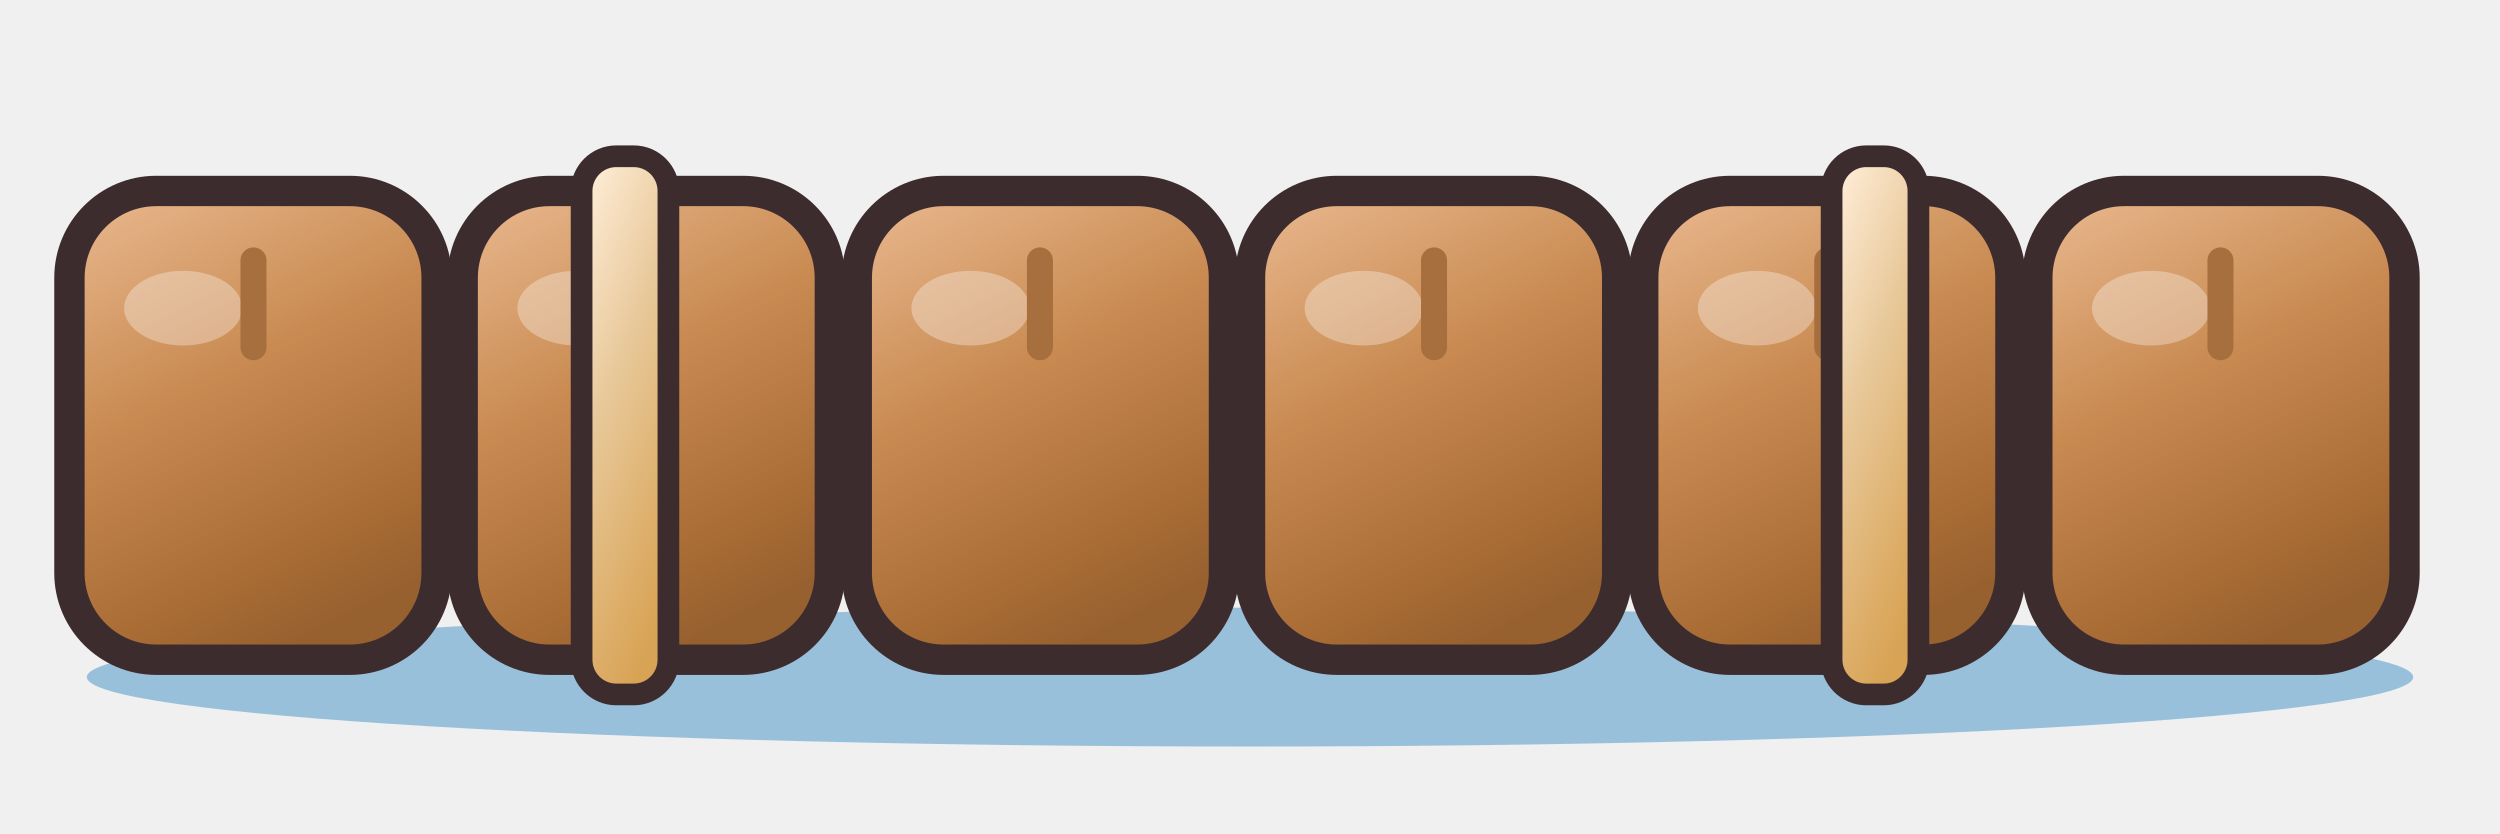
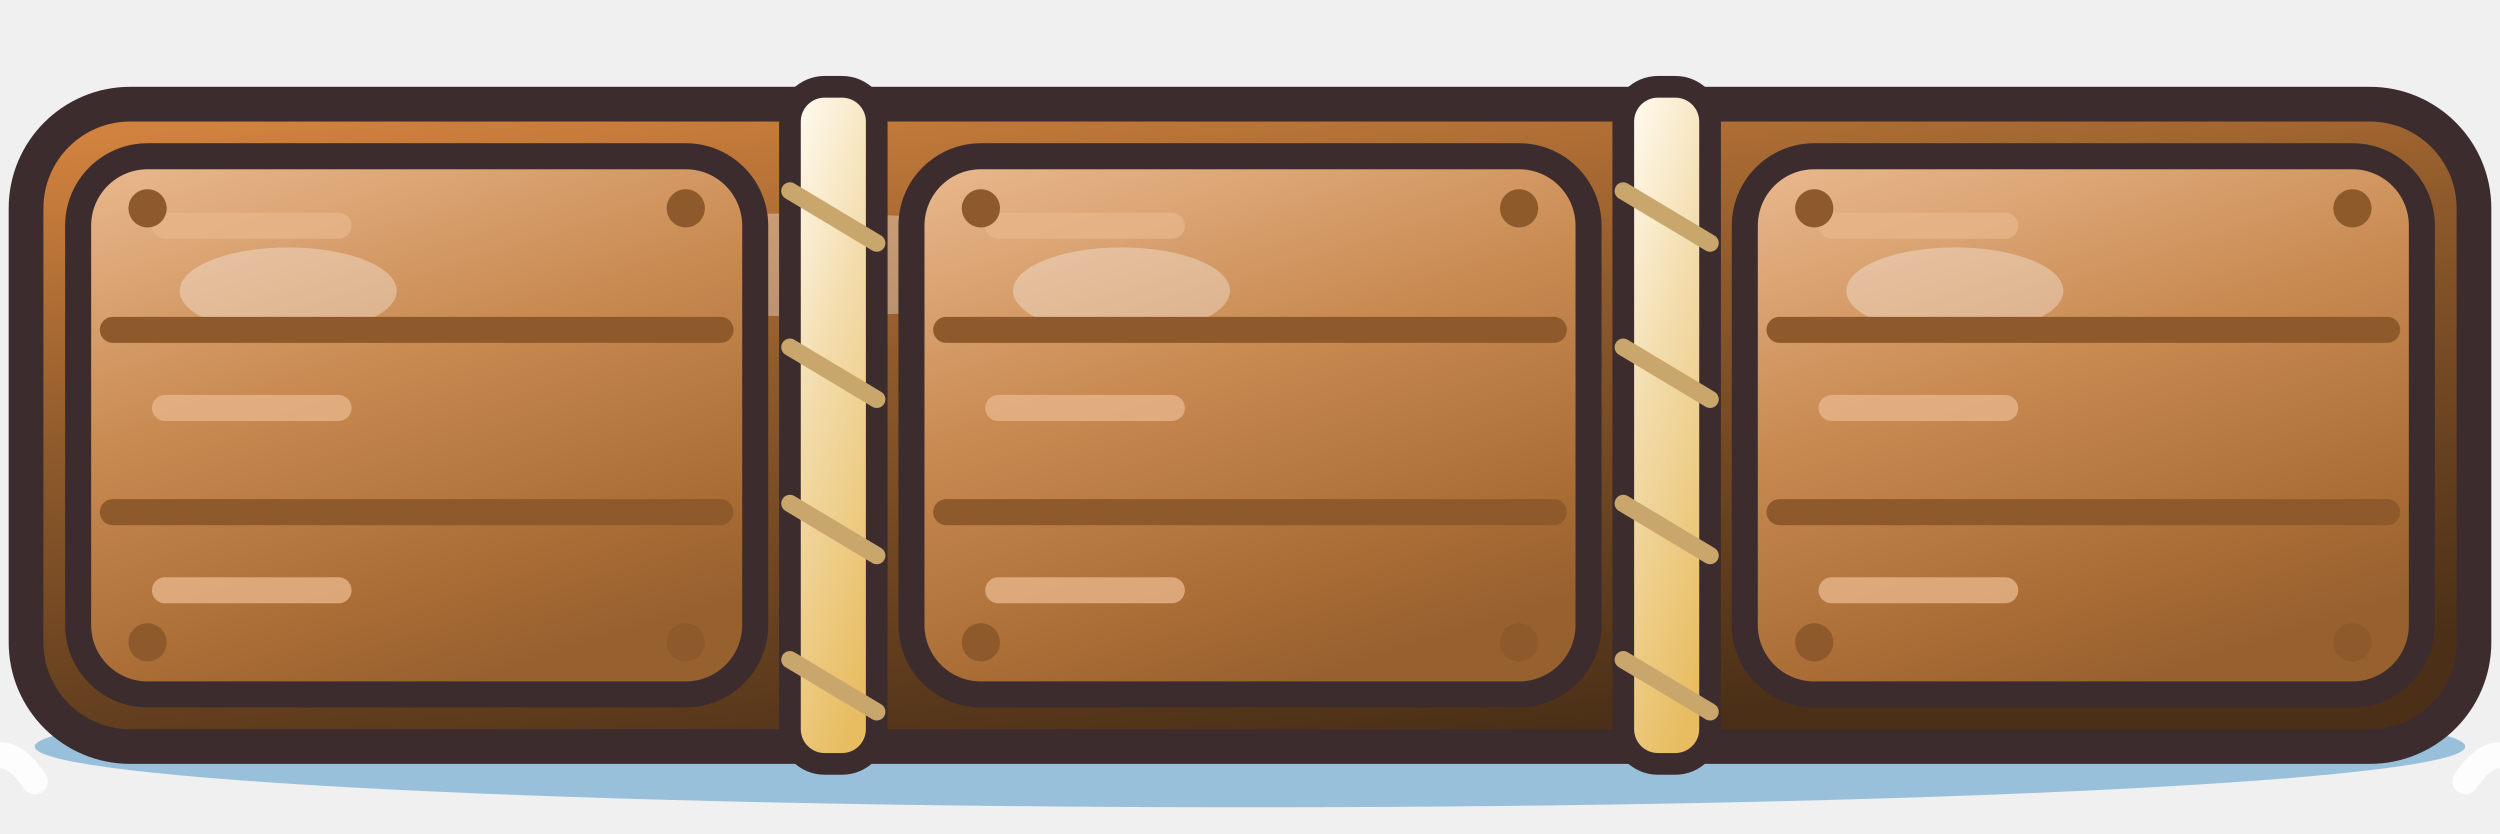
<svg xmlns="http://www.w3.org/2000/svg" data-painted="1" width="288" height="96" viewBox="0 0 288 96">
  <defs>
+     <linearGradient id="pg8E5A2B" x1="0.15" y1="0" x2="0.55" y2="1">
+       <stop offset="0" stop-color="#D1823E" />
+       <stop offset="0.42" stop-color="#8E5A2B" />
+       <stop offset="0.82" stop-color="#5F3C1D" />
+       <stop offset="1" stop-color="#4B3017" />
+     </linearGradient>
    <linearGradient id="pgC98B52" x1="0.15" y1="0" x2="0.55" y2="1">
      <stop offset="0" stop-color="#E7B58A" />
      <stop offset="0.42" stop-color="#C98B52" />
      <stop offset="0.82" stop-color="#A96C35" />
      <stop offset="1" stop-color="#96602F" />
    </linearGradient>
-     <linearGradient id="pgE8C99B" x1="0.15" y1="0" x2="0.55" y2="1">
-       <stop offset="0" stop-color="#FFEDD7" />
-       <stop offset="0.42" stop-color="#E8C99B" />
-       <stop offset="0.82" stop-color="#DDAE69" />
-       <stop offset="1" stop-color="#D8A355" />
+     <linearGradient id="pgF3DDAE" x1="0.15" y1="0" x2="0.55" y2="1">
+       <stop offset="0" stop-color="#FFFBEF" />
+       <stop offset="0.42" stop-color="#F3DDAE" />
+       <stop offset="0.82" stop-color="#EBC779" />
+       <stop offset="1" stop-color="#E8BD62" />
    </linearGradient>
  </defs>
  <g stroke-linejoin="round" stroke-linecap="round">
-     <ellipse cx="144.0" cy="78" rx="134.0" ry="8" fill="#2E86C1" opacity="0.45" />
-     <rect x="8.0" y="22" width="42.3" height="54" rx="10" fill="url(#pgC98B52)" stroke="#3D2C2E" stroke-width="3.5" />
-     <ellipse cx="21.1" cy="35.5" rx="6.8" ry="4.3" fill="#FFFFFF" opacity="0.32" />
-     <path d="M29.2 30 L29.2 40" stroke="#A86F3E" stroke-width="3" />
-     <rect x="53.3" y="22" width="42.3" height="54" rx="10" fill="url(#pgC98B52)" stroke="#3D2C2E" stroke-width="3.5" />
-     <ellipse cx="66.4" cy="35.5" rx="6.8" ry="4.3" fill="#FFFFFF" opacity="0.32" />
-     <path d="M74.5 30 L74.5 40" stroke="#A86F3E" stroke-width="3" />
-     <rect x="98.7" y="22" width="42.3" height="54" rx="10" fill="url(#pgC98B52)" stroke="#3D2C2E" stroke-width="3.5" />
-     <ellipse cx="111.8" cy="35.5" rx="6.8" ry="4.3" fill="#FFFFFF" opacity="0.32" />
-     <path d="M119.8 30 L119.8 40" stroke="#A86F3E" stroke-width="3" />
-     <rect x="144.0" y="22" width="42.3" height="54" rx="10" fill="url(#pgC98B52)" stroke="#3D2C2E" stroke-width="3.5" />
-     <ellipse cx="157.1" cy="35.5" rx="6.8" ry="4.3" fill="#FFFFFF" opacity="0.32" />
-     <path d="M165.2 30 L165.2 40" stroke="#A86F3E" stroke-width="3" />
-     <rect x="189.3" y="22" width="42.3" height="54" rx="10" fill="url(#pgC98B52)" stroke="#3D2C2E" stroke-width="3.5" />
-     <ellipse cx="202.4" cy="35.5" rx="6.8" ry="4.3" fill="#FFFFFF" opacity="0.32" />
-     <path d="M210.5 30 L210.5 40" stroke="#A86F3E" stroke-width="3" />
-     <rect x="234.7" y="22" width="42.3" height="54" rx="10" fill="url(#pgC98B52)" stroke="#3D2C2E" stroke-width="3.5" />
-     <ellipse cx="247.8" cy="35.5" rx="6.8" ry="4.3" fill="#FFFFFF" opacity="0.32" />
-     <path d="M255.8 30 L255.8 40" stroke="#A86F3E" stroke-width="3" />
-     <rect x="67.0" y="18" width="10" height="62" rx="4" fill="url(#pgE8C99B)" stroke="#3D2C2E" stroke-width="2.5" />
-     <rect x="211.0" y="18" width="10" height="62" rx="4" fill="url(#pgE8C99B)" stroke="#3D2C2E" stroke-width="2.5" />
+     <ellipse cx="144.0" cy="86" rx="140.0" ry="7" fill="#2E86C1" opacity="0.45" />
+     <rect x="3" y="12" width="282" height="74" rx="12" fill="url(#pg8E5A2B)" stroke="#3D2C2E" stroke-width="4" />
+     <ellipse cx="90.4" cy="30.5" rx="45.1" ry="5.9" fill="#FFFFFF" opacity="0.32" />
+     <rect x="9" y="18" width="78" height="62" rx="8" fill="url(#pgC98B52)" stroke="#3D2C2E" stroke-width="3" />
+     <ellipse cx="33.2" cy="33.5" rx="12.5" ry="5.0" fill="#FFFFFF" opacity="0.32" />
+     <path d="M13 38 L83 38" stroke="#8E5A2B" stroke-width="3" />
+     <path d="M13 59 L83 59" stroke="#8E5A2B" stroke-width="3" />
+     <path d="M19 26 L39 26" stroke="#E7B58A" stroke-width="3" opacity="0.8" />
+     <path d="M19 47 L39 47" stroke="#E7B58A" stroke-width="3" opacity="0.8" />
+     <path d="M19 68 L39 68" stroke="#E7B58A" stroke-width="3" opacity="0.8" />
+     <circle cx="17" cy="24" r="2.2" fill="#8E5A2B" />
+     <circle cx="79" cy="24" r="2.2" fill="#8E5A2B" />
+     <circle cx="17" cy="74" r="2.2" fill="#8E5A2B" />
+     <circle cx="79" cy="74" r="2.2" fill="#8E5A2B" />
+     <rect x="105" y="18" width="78" height="62" rx="8" fill="url(#pgC98B52)" stroke="#3D2C2E" stroke-width="3" />
+     <ellipse cx="129.2" cy="33.5" rx="12.5" ry="5.0" fill="#FFFFFF" opacity="0.32" />
+     <path d="M109 38 L179 38" stroke="#8E5A2B" stroke-width="3" />
+     <path d="M109 59 L179 59" stroke="#8E5A2B" stroke-width="3" />
+     <path d="M115 26 L135 26" stroke="#E7B58A" stroke-width="3" opacity="0.8" />
+     <path d="M115 47 L135 47" stroke="#E7B58A" stroke-width="3" opacity="0.8" />
+     <path d="M115 68 L135 68" stroke="#E7B58A" stroke-width="3" opacity="0.8" />
+     <circle cx="113" cy="24" r="2.2" fill="#8E5A2B" />
+     <circle cx="175" cy="24" r="2.2" fill="#8E5A2B" />
+     <circle cx="113" cy="74" r="2.2" fill="#8E5A2B" />
+     <circle cx="175" cy="74" r="2.2" fill="#8E5A2B" />
+     <rect x="201" y="18" width="78" height="62" rx="8" fill="url(#pgC98B52)" stroke="#3D2C2E" stroke-width="3" />
+     <ellipse cx="225.2" cy="33.5" rx="12.5" ry="5.0" fill="#FFFFFF" opacity="0.32" />
+     <path d="M205 38 L275 38" stroke="#8E5A2B" stroke-width="3" />
+     <path d="M205 59 L275 59" stroke="#8E5A2B" stroke-width="3" />
+     <path d="M211 26 L231 26" stroke="#E7B58A" stroke-width="3" opacity="0.8" />
+     <path d="M211 47 L231 47" stroke="#E7B58A" stroke-width="3" opacity="0.8" />
+     <path d="M211 68 L231 68" stroke="#E7B58A" stroke-width="3" opacity="0.8" />
+     <circle cx="209" cy="24" r="2.2" fill="#8E5A2B" />
+     <circle cx="271" cy="24" r="2.2" fill="#8E5A2B" />
+     <circle cx="209" cy="74" r="2.2" fill="#8E5A2B" />
+     <circle cx="271" cy="74" r="2.2" fill="#8E5A2B" />
+     <rect x="91" y="10" width="10" height="78" rx="4" fill="url(#pgF3DDAE)" stroke="#3D2C2E" stroke-width="2.5" />
+     <path d="M91 22 L101 28" stroke="#C9A66B" stroke-width="2" />
+     <path d="M91 40 L101 46" stroke="#C9A66B" stroke-width="2" />
+     <path d="M91 58 L101 64" stroke="#C9A66B" stroke-width="2" />
+     <path d="M91 76 L101 82" stroke="#C9A66B" stroke-width="2" />
+     <rect x="187" y="10" width="10" height="78" rx="4" fill="url(#pgF3DDAE)" stroke="#3D2C2E" stroke-width="2.5" />
+     <path d="M187 22 L197 28" stroke="#C9A66B" stroke-width="2" />
+     <path d="M187 40 L197 46" stroke="#C9A66B" stroke-width="2" />
+     <path d="M187 58 L197 64" stroke="#C9A66B" stroke-width="2" />
+     <path d="M187 76 L197 82" stroke="#C9A66B" stroke-width="2" />
+     <path d="M4 90 q-4 -6 -8 0 q-4 6 -8 0" stroke="#FFFFFF" stroke-width="3" fill="none" opacity="0.85" />
+     <path d="M284 90 q4 -6 8 0 q4 6 8 0" stroke="#FFFFFF" stroke-width="3" fill="none" opacity="0.85" />
  </g>
</svg>
